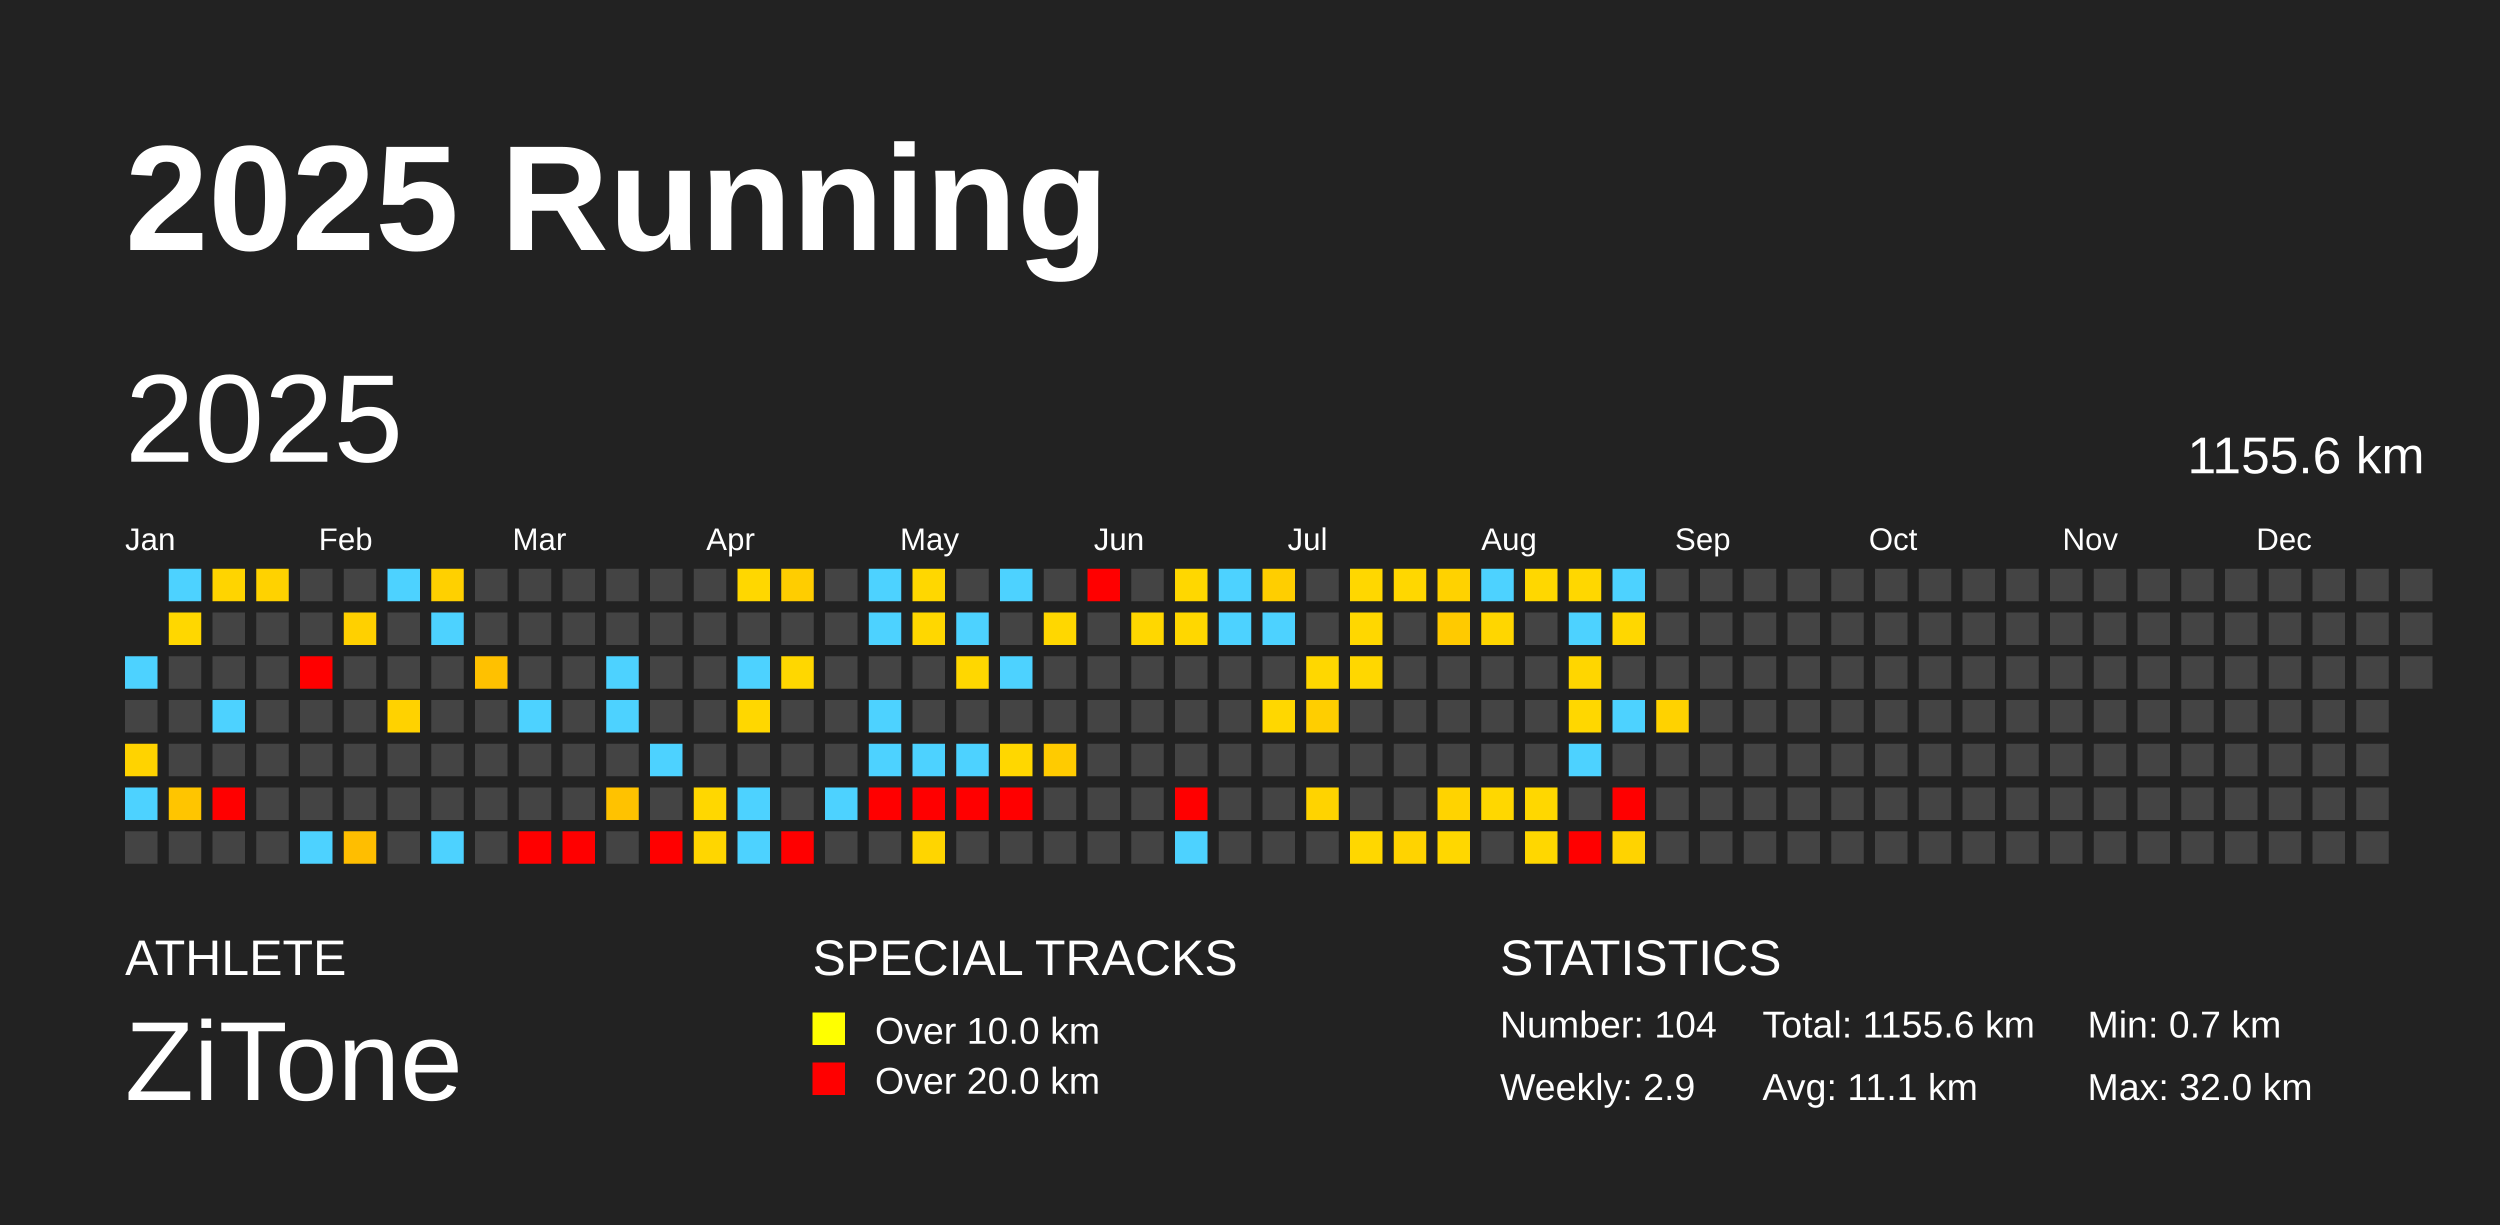
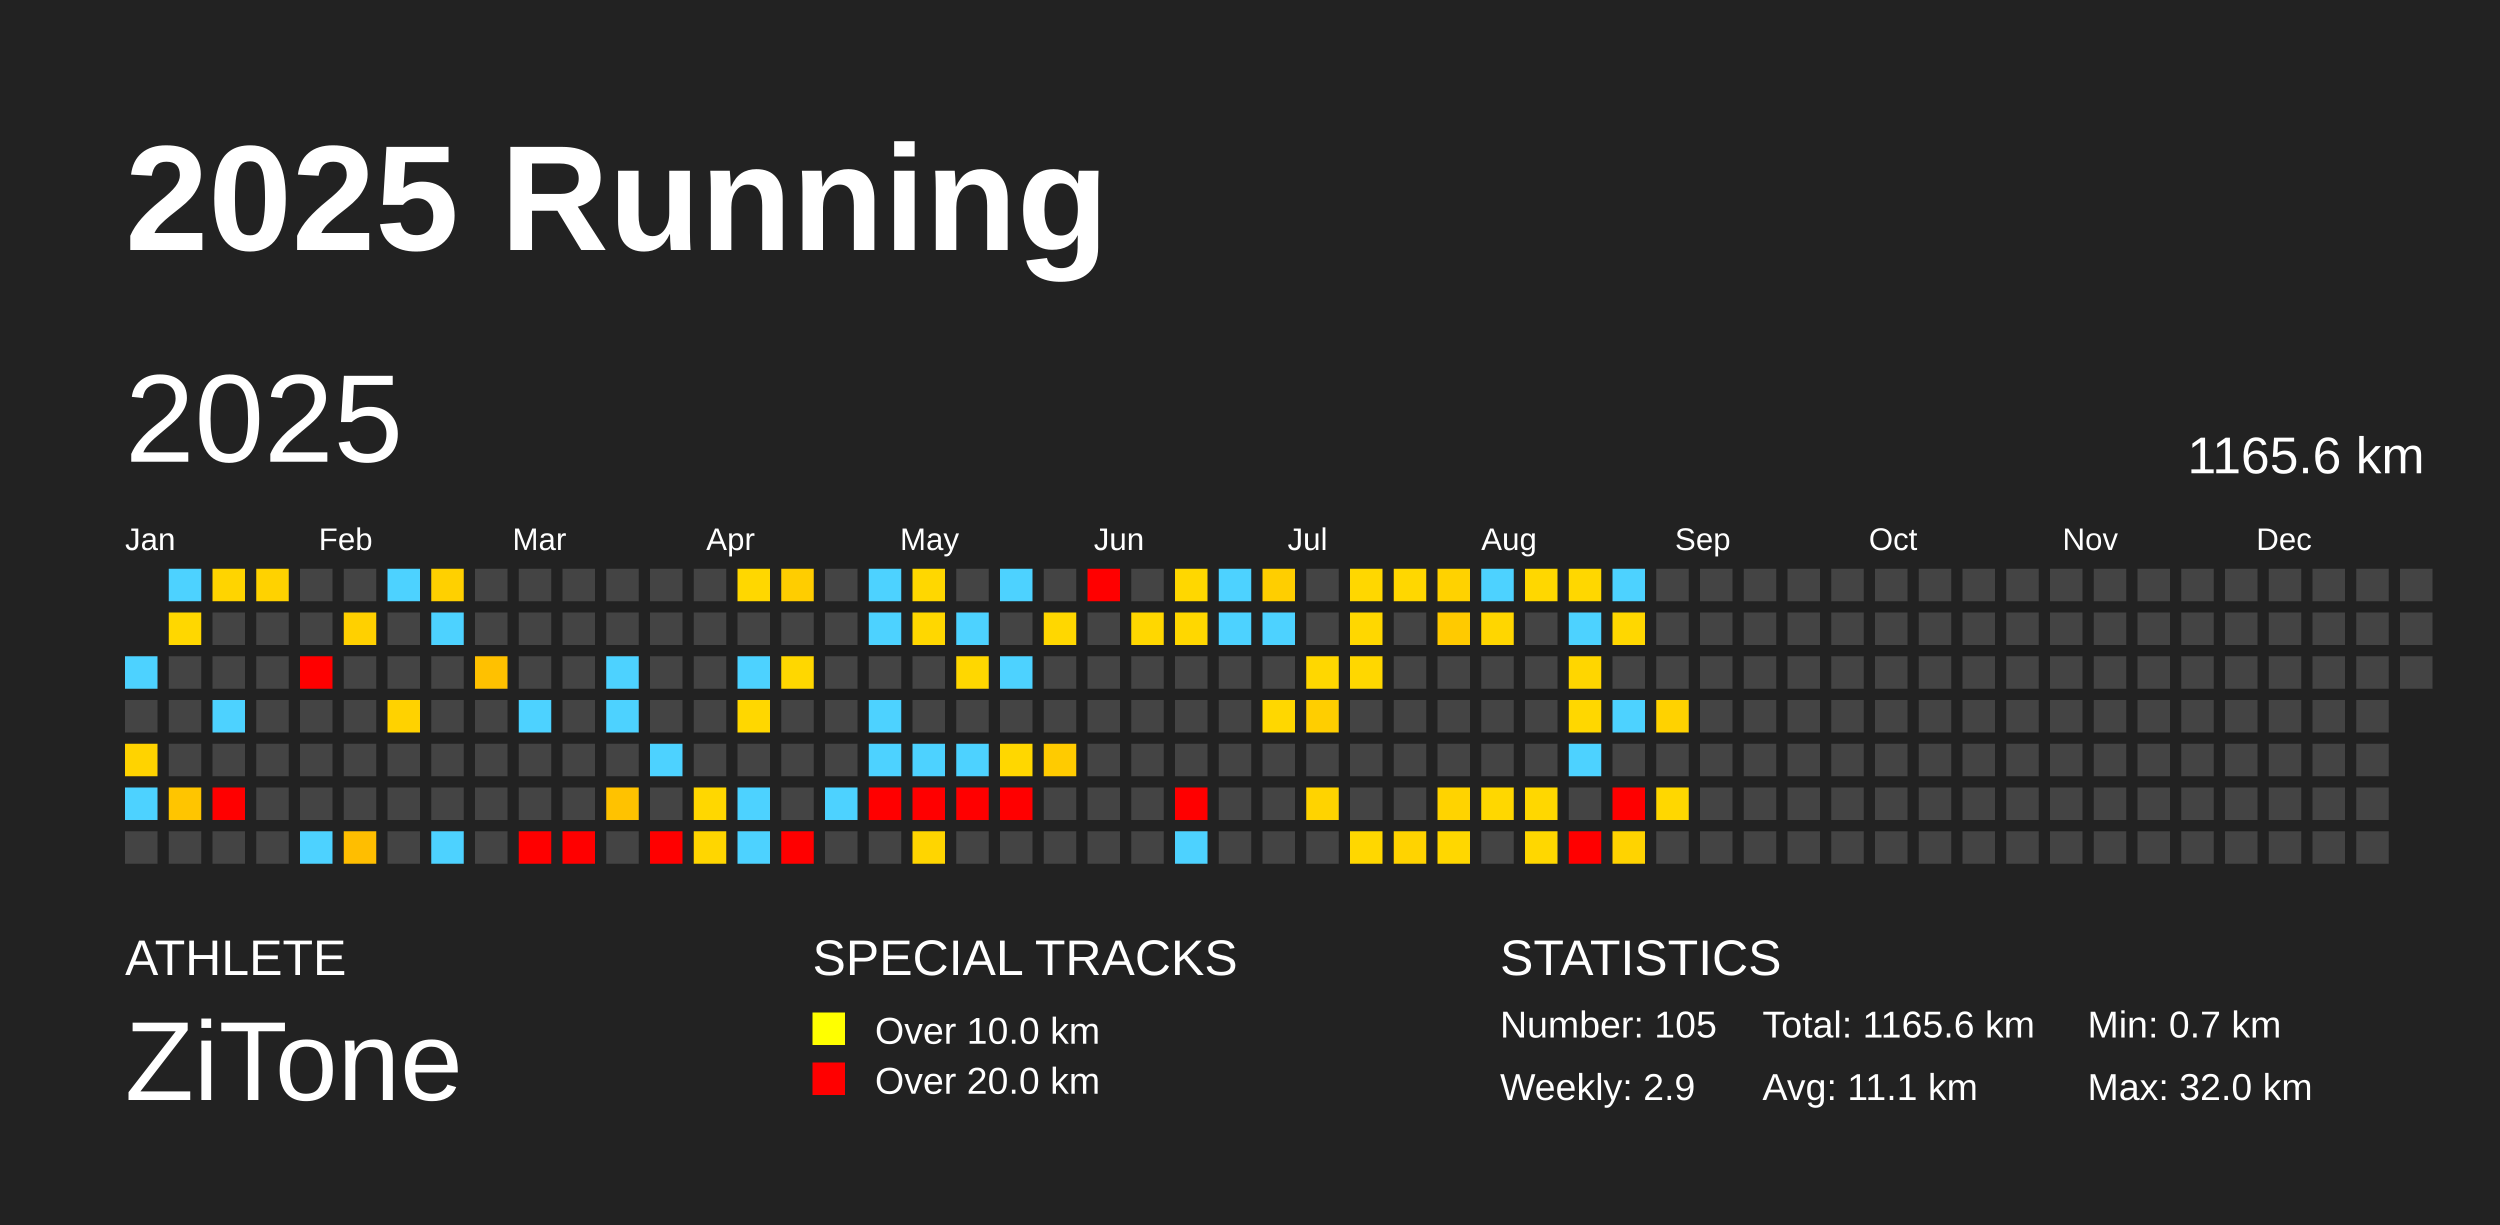
<svg xmlns="http://www.w3.org/2000/svg" baseProfile="full" height="98mm" version="1.1" viewBox="0,0,200,98" width="200mm">
  <defs />
  <rect fill="#222222" height="98" width="200" x="0" y="0" />
  <text fill="#FFFFFF" style="font-size:12px; font-family:Arial; font-weight:bold;" x="10" y="20">2025 Running</text>
  <text fill="#FFFFFF" style="font-size:4px; font-family:Arial" x="10" y="78">ATHLETE</text>
  <text fill="#FFFFFF" style="font-size:9px; font-family:Arial" x="10" y="88">ZiTone</text>
  <text fill="#FFFFFF" style="font-size:4px; font-family:Arial" x="65" y="78">SPECIAL TRACKS</text>
  <rect fill="yellow" height="2.6" width="2.6" x="65" y="81" />
  <text fill="#FFFFFF" style="font-size:3px; font-family:Arial" x="70" y="83.5">Over 10.0 km</text>
  <rect fill="red" height="2.6" width="2.6" x="65" y="85" />
  <text fill="#FFFFFF" style="font-size:3px; font-family:Arial" x="70" y="87.5">Over 20.0 km</text>
  <text fill="#FFFFFF" style="font-size:4px; font-family:Arial" x="120" y="78">STATISTICS</text>
-   <text fill="#FFFFFF" style="font-size:3px; font-family:Arial" x="120" y="83">Number: 104</text>
+   <text fill="#FFFFFF" style="font-size:3px; font-family:Arial" x="120" y="83">Number: 105</text>
  <text fill="#FFFFFF" style="font-size:3px; font-family:Arial" x="120" y="88">Weekly: 2.9</text>
-   <text fill="#FFFFFF" style="font-size:3px; font-family:Arial" x="141" y="83">Total: 1155.6 km</text>
+   <text fill="#FFFFFF" style="font-size:3px; font-family:Arial" x="141" y="83">Total: 1165.6 km</text>
  <text fill="#FFFFFF" style="font-size:3px; font-family:Arial" x="141" y="88">Avg: 11.1 km</text>
  <text fill="#FFFFFF" style="font-size:3px; font-family:Arial" x="167" y="83">Min: 0.7 km</text>
  <text fill="#FFFFFF" style="font-size:3px; font-family:Arial" x="167" y="88">Max: 32.0 km</text>
  <text dominant-baseline="hanging" fill="#FFFFFF" style="font-size:10.0px; font-family:Arial;" x="10" y="30">2025</text>
-   <text dominant-baseline="hanging" fill="#FFFFFF" style="font-size:4.125px; font-family:Arial;" x="175" y="35">1155.6 km</text>
+   <text dominant-baseline="hanging" fill="#FFFFFF" style="font-size:4.125px; font-family:Arial;" x="175" y="35">1165.6 km</text>
  <text fill="#FFFFFF" style="font-size:2.5px; font-family:Arial" x="10.0" y="44">Jan</text>
  <text fill="#FFFFFF" style="font-size:2.5px; font-family:Arial" x="25.5" y="44">Feb</text>
  <text fill="#FFFFFF" style="font-size:2.5px; font-family:Arial" x="41.0" y="44">Mar</text>
  <text fill="#FFFFFF" style="font-size:2.5px; font-family:Arial" x="56.5" y="44">Apr</text>
  <text fill="#FFFFFF" style="font-size:2.5px; font-family:Arial" x="72.0" y="44">May</text>
  <text fill="#FFFFFF" style="font-size:2.5px; font-family:Arial" x="87.5" y="44">Jun</text>
  <text fill="#FFFFFF" style="font-size:2.5px; font-family:Arial" x="103.0" y="44">Jul</text>
  <text fill="#FFFFFF" style="font-size:2.5px; font-family:Arial" x="118.5" y="44">Aug</text>
  <text fill="#FFFFFF" style="font-size:2.5px; font-family:Arial" x="134.0" y="44">Sep</text>
  <text fill="#FFFFFF" style="font-size:2.5px; font-family:Arial" x="149.5" y="44">Oct</text>
  <text fill="#FFFFFF" style="font-size:2.5px; font-family:Arial" x="165.0" y="44">Nov</text>
  <text fill="#FFFFFF" style="font-size:2.5px; font-family:Arial" x="180.5" y="44">Dec</text>
  <rect fill="#4dd2ff" height="2.6" width="2.6" x="10.0" y="52.5" />
  <rect fill="#444444" height="2.6" width="2.6" x="10.0" y="56.0" />
  <rect fill="#ffd300" height="2.6" width="2.6" x="10.0" y="59.5" />
  <rect fill="#4dd2ff" height="2.6" width="2.6" x="10.0" y="63.0" />
  <rect fill="#444444" height="2.6" width="2.6" x="10.0" y="66.5" />
  <rect fill="#4dd2ff" height="2.6" width="2.6" x="13.5" y="45.5" />
  <rect fill="#ffd700" height="2.6" width="2.6" x="13.5" y="49.0" />
  <rect fill="#444444" height="2.6" width="2.6" x="13.5" y="52.5" />
  <rect fill="#444444" height="2.6" width="2.6" x="13.5" y="56.0" />
  <rect fill="#444444" height="2.6" width="2.6" x="13.5" y="59.5" />
  <rect fill="#ffc500" height="2.6" width="2.6" x="13.5" y="63.0" />
  <rect fill="#444444" height="2.6" width="2.6" x="13.5" y="66.5" />
  <rect fill="#ffd400" height="2.6" width="2.6" x="17.0" y="45.5" />
  <rect fill="#444444" height="2.6" width="2.6" x="17.0" y="49.0" />
  <rect fill="#444444" height="2.6" width="2.6" x="17.0" y="52.5" />
  <rect fill="#4dd2ff" height="2.6" width="2.6" x="17.0" y="56.0" />
  <rect fill="#444444" height="2.6" width="2.6" x="17.0" y="59.5" />
  <rect fill="red" height="2.6" width="2.6" x="17.0" y="63.0" />
  <rect fill="#444444" height="2.6" width="2.6" x="17.0" y="66.5" />
  <rect fill="#ffd200" height="2.6" width="2.6" x="20.5" y="45.5" />
  <rect fill="#444444" height="2.6" width="2.6" x="20.5" y="49.0" />
  <rect fill="#444444" height="2.6" width="2.6" x="20.5" y="52.5" />
  <rect fill="#444444" height="2.6" width="2.6" x="20.5" y="56.0" />
  <rect fill="#444444" height="2.6" width="2.6" x="20.5" y="59.5" />
  <rect fill="#444444" height="2.6" width="2.6" x="20.5" y="63.0" />
  <rect fill="#444444" height="2.6" width="2.6" x="20.5" y="66.5" />
  <rect fill="#444444" height="2.6" width="2.6" x="24.0" y="45.5" />
  <rect fill="#444444" height="2.6" width="2.6" x="24.0" y="49.0" />
  <rect fill="red" height="2.6" width="2.6" x="24.0" y="52.5" />
  <rect fill="#444444" height="2.6" width="2.6" x="24.0" y="56.0" />
  <rect fill="#444444" height="2.6" width="2.6" x="24.0" y="59.5" />
  <rect fill="#444444" height="2.6" width="2.6" x="24.0" y="63.0" />
  <rect fill="#4dd2ff" height="2.6" width="2.6" x="24.0" y="66.5" />
  <rect fill="#444444" height="2.6" width="2.6" x="27.5" y="45.5" />
  <rect fill="#ffd000" height="2.6" width="2.6" x="27.5" y="49.0" />
  <rect fill="#444444" height="2.6" width="2.6" x="27.5" y="52.5" />
  <rect fill="#444444" height="2.6" width="2.6" x="27.5" y="56.0" />
  <rect fill="#444444" height="2.6" width="2.6" x="27.5" y="59.5" />
  <rect fill="#444444" height="2.6" width="2.6" x="27.5" y="63.0" />
  <rect fill="#ffbe00" height="2.6" width="2.6" x="27.5" y="66.5" />
  <rect fill="#4dd2ff" height="2.6" width="2.6" x="31.0" y="45.5" />
  <rect fill="#444444" height="2.6" width="2.6" x="31.0" y="49.0" />
  <rect fill="#444444" height="2.6" width="2.6" x="31.0" y="52.5" />
  <rect fill="#ffd200" height="2.6" width="2.6" x="31.0" y="56.0" />
  <rect fill="#444444" height="2.6" width="2.6" x="31.0" y="59.5" />
  <rect fill="#444444" height="2.6" width="2.6" x="31.0" y="63.0" />
  <rect fill="#444444" height="2.6" width="2.6" x="31.0" y="66.5" />
  <rect fill="#ffd000" height="2.6" width="2.6" x="34.5" y="45.5" />
  <rect fill="#4dd2ff" height="2.6" width="2.6" x="34.5" y="49.0" />
  <rect fill="#444444" height="2.6" width="2.6" x="34.5" y="52.5" />
  <rect fill="#444444" height="2.6" width="2.6" x="34.5" y="56.0" />
  <rect fill="#444444" height="2.6" width="2.6" x="34.5" y="59.5" />
  <rect fill="#444444" height="2.6" width="2.6" x="34.5" y="63.0" />
  <rect fill="#4dd2ff" height="2.6" width="2.6" x="34.5" y="66.5" />
  <rect fill="#444444" height="2.6" width="2.6" x="38.0" y="45.5" />
  <rect fill="#444444" height="2.6" width="2.6" x="38.0" y="49.0" />
  <rect fill="#ffc100" height="2.6" width="2.6" x="38.0" y="52.5" />
  <rect fill="#444444" height="2.6" width="2.6" x="38.0" y="56.0" />
  <rect fill="#444444" height="2.6" width="2.6" x="38.0" y="59.5" />
  <rect fill="#444444" height="2.6" width="2.6" x="38.0" y="63.0" />
  <rect fill="#444444" height="2.6" width="2.6" x="38.0" y="66.5" />
  <rect fill="#444444" height="2.6" width="2.6" x="41.5" y="45.5" />
  <rect fill="#444444" height="2.6" width="2.6" x="41.5" y="49.0" />
  <rect fill="#444444" height="2.6" width="2.6" x="41.5" y="52.5" />
  <rect fill="#4dd2ff" height="2.6" width="2.6" x="41.5" y="56.0" />
  <rect fill="#444444" height="2.6" width="2.6" x="41.5" y="59.5" />
  <rect fill="#444444" height="2.6" width="2.6" x="41.5" y="63.0" />
  <rect fill="red" height="2.6" width="2.6" x="41.5" y="66.5" />
  <rect fill="#444444" height="2.6" width="2.6" x="45.0" y="45.5" />
  <rect fill="#444444" height="2.6" width="2.6" x="45.0" y="49.0" />
  <rect fill="#444444" height="2.6" width="2.6" x="45.0" y="52.5" />
  <rect fill="#444444" height="2.6" width="2.6" x="45.0" y="56.0" />
  <rect fill="#444444" height="2.6" width="2.6" x="45.0" y="59.5" />
  <rect fill="#444444" height="2.6" width="2.6" x="45.0" y="63.0" />
  <rect fill="red" height="2.6" width="2.6" x="45.0" y="66.5" />
  <rect fill="#444444" height="2.6" width="2.6" x="48.5" y="45.5" />
  <rect fill="#444444" height="2.6" width="2.6" x="48.5" y="49.0" />
  <rect fill="#4dd2ff" height="2.6" width="2.6" x="48.5" y="52.5" />
  <rect fill="#4dd2ff" height="2.6" width="2.6" x="48.5" y="56.0" />
  <rect fill="#444444" height="2.6" width="2.6" x="48.5" y="59.5" />
  <rect fill="#ffc200" height="2.6" width="2.6" x="48.5" y="63.0" />
  <rect fill="#444444" height="2.6" width="2.6" x="48.5" y="66.5" />
  <rect fill="#444444" height="2.6" width="2.6" x="52.0" y="45.5" />
  <rect fill="#444444" height="2.6" width="2.6" x="52.0" y="49.0" />
  <rect fill="#444444" height="2.6" width="2.6" x="52.0" y="52.5" />
  <rect fill="#444444" height="2.6" width="2.6" x="52.0" y="56.0" />
  <rect fill="#4dd2ff" height="2.6" width="2.6" x="52.0" y="59.5" />
  <rect fill="#444444" height="2.6" width="2.6" x="52.0" y="63.0" />
  <rect fill="red" height="2.6" width="2.6" x="52.0" y="66.5" />
  <rect fill="#444444" height="2.6" width="2.6" x="55.5" y="45.5" />
  <rect fill="#444444" height="2.6" width="2.6" x="55.5" y="49.0" />
  <rect fill="#444444" height="2.6" width="2.6" x="55.5" y="52.5" />
  <rect fill="#444444" height="2.6" width="2.6" x="55.5" y="56.0" />
  <rect fill="#444444" height="2.6" width="2.6" x="55.5" y="59.5" />
  <rect fill="#ffd700" height="2.6" width="2.6" x="55.5" y="63.0" />
  <rect fill="#ffd600" height="2.6" width="2.6" x="55.5" y="66.5" />
  <rect fill="#ffd700" height="2.6" width="2.6" x="59.0" y="45.5" />
  <rect fill="#444444" height="2.6" width="2.6" x="59.0" y="49.0" />
  <rect fill="#4dd2ff" height="2.6" width="2.6" x="59.0" y="52.5" />
  <rect fill="#ffd700" height="2.6" width="2.6" x="59.0" y="56.0" />
  <rect fill="#444444" height="2.6" width="2.6" x="59.0" y="59.5" />
  <rect fill="#4dd2ff" height="2.6" width="2.6" x="59.0" y="63.0" />
  <rect fill="#4dd2ff" height="2.6" width="2.6" x="59.0" y="66.5" />
  <rect fill="#ffcd00" height="2.6" width="2.6" x="62.5" y="45.5" />
  <rect fill="#444444" height="2.6" width="2.6" x="62.5" y="49.0" />
  <rect fill="#ffd700" height="2.6" width="2.6" x="62.5" y="52.5" />
  <rect fill="#444444" height="2.6" width="2.6" x="62.5" y="56.0" />
  <rect fill="#444444" height="2.6" width="2.6" x="62.5" y="59.5" />
  <rect fill="#444444" height="2.6" width="2.6" x="62.5" y="63.0" />
  <rect fill="red" height="2.6" width="2.6" x="62.5" y="66.5" />
  <rect fill="#444444" height="2.6" width="2.6" x="66.0" y="45.5" />
  <rect fill="#444444" height="2.6" width="2.6" x="66.0" y="49.0" />
  <rect fill="#444444" height="2.6" width="2.6" x="66.0" y="52.5" />
  <rect fill="#444444" height="2.6" width="2.6" x="66.0" y="56.0" />
  <rect fill="#444444" height="2.6" width="2.6" x="66.0" y="59.5" />
  <rect fill="#4dd2ff" height="2.6" width="2.6" x="66.0" y="63.0" />
  <rect fill="#444444" height="2.6" width="2.6" x="66.0" y="66.5" />
  <rect fill="#4dd2ff" height="2.6" width="2.6" x="69.5" y="45.5" />
  <rect fill="#4dd2ff" height="2.6" width="2.6" x="69.5" y="49.0" />
  <rect fill="#444444" height="2.6" width="2.6" x="69.5" y="52.5" />
  <rect fill="#4dd2ff" height="2.6" width="2.6" x="69.5" y="56.0" />
  <rect fill="#4dd2ff" height="2.6" width="2.6" x="69.5" y="59.5" />
  <rect fill="red" height="2.6" width="2.6" x="69.5" y="63.0" />
  <rect fill="#444444" height="2.6" width="2.6" x="69.5" y="66.5" />
  <rect fill="#ffd700" height="2.6" width="2.6" x="73.0" y="45.5" />
  <rect fill="#ffd700" height="2.6" width="2.6" x="73.0" y="49.0" />
  <rect fill="#444444" height="2.6" width="2.6" x="73.0" y="52.5" />
  <rect fill="#444444" height="2.6" width="2.6" x="73.0" y="56.0" />
  <rect fill="#4dd2ff" height="2.6" width="2.6" x="73.0" y="59.5" />
  <rect fill="red" height="2.6" width="2.6" x="73.0" y="63.0" />
  <rect fill="#ffd500" height="2.6" width="2.6" x="73.0" y="66.5" />
  <rect fill="#444444" height="2.6" width="2.6" x="76.5" y="45.5" />
  <rect fill="#4dd2ff" height="2.6" width="2.6" x="76.5" y="49.0" />
  <rect fill="#ffd700" height="2.6" width="2.6" x="76.5" y="52.5" />
  <rect fill="#444444" height="2.6" width="2.6" x="76.5" y="56.0" />
  <rect fill="#4dd2ff" height="2.6" width="2.6" x="76.5" y="59.5" />
  <rect fill="red" height="2.6" width="2.6" x="76.5" y="63.0" />
  <rect fill="#444444" height="2.6" width="2.6" x="76.5" y="66.5" />
  <rect fill="#4dd2ff" height="2.6" width="2.6" x="80.0" y="45.5" />
  <rect fill="#444444" height="2.6" width="2.6" x="80.0" y="49.0" />
  <rect fill="#4dd2ff" height="2.6" width="2.6" x="80.0" y="52.5" />
  <rect fill="#444444" height="2.6" width="2.6" x="80.0" y="56.0" />
  <rect fill="#ffd700" height="2.6" width="2.6" x="80.0" y="59.5" />
  <rect fill="red" height="2.6" width="2.6" x="80.0" y="63.0" />
  <rect fill="#444444" height="2.6" width="2.6" x="80.0" y="66.5" />
  <rect fill="#444444" height="2.6" width="2.6" x="83.5" y="45.5" />
  <rect fill="#ffd700" height="2.6" width="2.6" x="83.5" y="49.0" />
  <rect fill="#444444" height="2.6" width="2.6" x="83.5" y="52.5" />
  <rect fill="#444444" height="2.6" width="2.6" x="83.5" y="56.0" />
  <rect fill="#ffcb00" height="2.6" width="2.6" x="83.5" y="59.5" />
  <rect fill="#444444" height="2.6" width="2.6" x="83.5" y="63.0" />
  <rect fill="#444444" height="2.6" width="2.6" x="83.5" y="66.5" />
  <rect fill="red" height="2.6" width="2.6" x="87.0" y="45.5" />
  <rect fill="#444444" height="2.6" width="2.6" x="87.0" y="49.0" />
  <rect fill="#444444" height="2.6" width="2.6" x="87.0" y="52.5" />
  <rect fill="#444444" height="2.6" width="2.6" x="87.0" y="56.0" />
  <rect fill="#444444" height="2.6" width="2.6" x="87.0" y="59.5" />
  <rect fill="#444444" height="2.6" width="2.6" x="87.0" y="63.0" />
  <rect fill="#444444" height="2.6" width="2.6" x="87.0" y="66.5" />
  <rect fill="#444444" height="2.6" width="2.6" x="90.5" y="45.5" />
  <rect fill="#ffd700" height="2.6" width="2.6" x="90.5" y="49.0" />
  <rect fill="#444444" height="2.6" width="2.6" x="90.5" y="52.5" />
  <rect fill="#444444" height="2.6" width="2.6" x="90.5" y="56.0" />
  <rect fill="#444444" height="2.6" width="2.6" x="90.5" y="59.5" />
  <rect fill="#444444" height="2.6" width="2.6" x="90.5" y="63.0" />
  <rect fill="#444444" height="2.6" width="2.6" x="90.5" y="66.5" />
  <rect fill="#ffd700" height="2.6" width="2.6" x="94.0" y="45.5" />
  <rect fill="#ffd700" height="2.6" width="2.6" x="94.0" y="49.0" />
  <rect fill="#444444" height="2.6" width="2.6" x="94.0" y="52.5" />
  <rect fill="#444444" height="2.6" width="2.6" x="94.0" y="56.0" />
  <rect fill="#444444" height="2.6" width="2.6" x="94.0" y="59.5" />
  <rect fill="red" height="2.6" width="2.6" x="94.0" y="63.0" />
  <rect fill="#4dd2ff" height="2.6" width="2.6" x="94.0" y="66.5" />
  <rect fill="#4dd2ff" height="2.6" width="2.6" x="97.5" y="45.5" />
  <rect fill="#4dd2ff" height="2.6" width="2.6" x="97.5" y="49.0" />
  <rect fill="#444444" height="2.6" width="2.6" x="97.5" y="52.5" />
  <rect fill="#444444" height="2.6" width="2.6" x="97.5" y="56.0" />
  <rect fill="#444444" height="2.6" width="2.6" x="97.5" y="59.5" />
  <rect fill="#444444" height="2.6" width="2.6" x="97.5" y="63.0" />
  <rect fill="#444444" height="2.6" width="2.6" x="97.5" y="66.5" />
  <rect fill="#ffce00" height="2.6" width="2.6" x="101.0" y="45.5" />
  <rect fill="#4dd2ff" height="2.6" width="2.6" x="101.0" y="49.0" />
  <rect fill="#444444" height="2.6" width="2.6" x="101.0" y="52.5" />
  <rect fill="#ffd700" height="2.6" width="2.6" x="101.0" y="56.0" />
  <rect fill="#444444" height="2.6" width="2.6" x="101.0" y="59.5" />
  <rect fill="#444444" height="2.6" width="2.6" x="101.0" y="63.0" />
  <rect fill="#444444" height="2.6" width="2.6" x="101.0" y="66.5" />
  <rect fill="#444444" height="2.6" width="2.6" x="104.5" y="45.5" />
  <rect fill="#444444" height="2.6" width="2.6" x="104.5" y="49.0" />
  <rect fill="#ffd700" height="2.6" width="2.6" x="104.5" y="52.5" />
  <rect fill="#ffce00" height="2.6" width="2.6" x="104.5" y="56.0" />
  <rect fill="#444444" height="2.6" width="2.6" x="104.5" y="59.5" />
  <rect fill="#ffd300" height="2.6" width="2.6" x="104.5" y="63.0" />
  <rect fill="#444444" height="2.6" width="2.6" x="104.5" y="66.5" />
  <rect fill="#ffd700" height="2.6" width="2.6" x="108.0" y="45.5" />
  <rect fill="#ffd700" height="2.6" width="2.6" x="108.0" y="49.0" />
  <rect fill="#ffd700" height="2.6" width="2.6" x="108.0" y="52.5" />
  <rect fill="#444444" height="2.6" width="2.6" x="108.0" y="56.0" />
  <rect fill="#444444" height="2.6" width="2.6" x="108.0" y="59.5" />
  <rect fill="#444444" height="2.6" width="2.6" x="108.0" y="63.0" />
  <rect fill="#ffd700" height="2.6" width="2.6" x="108.0" y="66.5" />
  <rect fill="#ffd700" height="2.6" width="2.6" x="111.5" y="45.5" />
  <rect fill="#444444" height="2.6" width="2.6" x="111.5" y="49.0" />
  <rect fill="#444444" height="2.6" width="2.6" x="111.5" y="52.5" />
  <rect fill="#444444" height="2.6" width="2.6" x="111.5" y="56.0" />
  <rect fill="#444444" height="2.6" width="2.6" x="111.5" y="59.5" />
  <rect fill="#444444" height="2.6" width="2.6" x="111.5" y="63.0" />
  <rect fill="#ffd300" height="2.6" width="2.6" x="111.5" y="66.5" />
  <rect fill="#ffd200" height="2.6" width="2.6" x="115.0" y="45.5" />
  <rect fill="#ffca00" height="2.6" width="2.6" x="115.0" y="49.0" />
  <rect fill="#444444" height="2.6" width="2.6" x="115.0" y="52.5" />
  <rect fill="#444444" height="2.6" width="2.6" x="115.0" y="56.0" />
  <rect fill="#444444" height="2.6" width="2.6" x="115.0" y="59.5" />
  <rect fill="#ffd300" height="2.6" width="2.6" x="115.0" y="63.0" />
  <rect fill="#ffd700" height="2.6" width="2.6" x="115.0" y="66.5" />
  <rect fill="#4dd2ff" height="2.6" width="2.6" x="118.5" y="45.5" />
  <rect fill="#ffd600" height="2.6" width="2.6" x="118.5" y="49.0" />
  <rect fill="#444444" height="2.6" width="2.6" x="118.5" y="52.5" />
  <rect fill="#444444" height="2.6" width="2.6" x="118.5" y="56.0" />
  <rect fill="#444444" height="2.6" width="2.6" x="118.5" y="59.5" />
  <rect fill="#ffd700" height="2.6" width="2.6" x="118.5" y="63.0" />
  <rect fill="#444444" height="2.6" width="2.6" x="118.5" y="66.5" />
  <rect fill="#ffd700" height="2.6" width="2.6" x="122.0" y="45.5" />
  <rect fill="#444444" height="2.6" width="2.6" x="122.0" y="49.0" />
  <rect fill="#444444" height="2.6" width="2.6" x="122.0" y="52.5" />
  <rect fill="#444444" height="2.6" width="2.6" x="122.0" y="56.0" />
  <rect fill="#444444" height="2.6" width="2.6" x="122.0" y="59.5" />
  <rect fill="#ffd700" height="2.6" width="2.6" x="122.0" y="63.0" />
  <rect fill="#ffd700" height="2.6" width="2.6" x="122.0" y="66.5" />
  <rect fill="#ffd700" height="2.6" width="2.6" x="125.5" y="45.5" />
  <rect fill="#4dd2ff" height="2.6" width="2.6" x="125.5" y="49.0" />
  <rect fill="#ffd600" height="2.6" width="2.6" x="125.5" y="52.5" />
  <rect fill="#ffd700" height="2.6" width="2.6" x="125.5" y="56.0" />
  <rect fill="#4dd2ff" height="2.6" width="2.6" x="125.5" y="59.5" />
  <rect fill="#444444" height="2.6" width="2.6" x="125.5" y="63.0" />
  <rect fill="red" height="2.6" width="2.6" x="125.5" y="66.5" />
  <rect fill="#4dd2ff" height="2.6" width="2.6" x="129.0" y="45.5" />
  <rect fill="#ffd700" height="2.6" width="2.6" x="129.0" y="49.0" />
  <rect fill="#444444" height="2.6" width="2.6" x="129.0" y="52.5" />
  <rect fill="#4dd2ff" height="2.6" width="2.6" x="129.0" y="56.0" />
  <rect fill="#444444" height="2.6" width="2.6" x="129.0" y="59.5" />
  <rect fill="red" height="2.6" width="2.6" x="129.0" y="63.0" />
  <rect fill="#ffd300" height="2.6" width="2.6" x="129.0" y="66.5" />
  <rect fill="#444444" height="2.6" width="2.6" x="132.5" y="45.5" />
  <rect fill="#444444" height="2.6" width="2.6" x="132.5" y="49.0" />
  <rect fill="#444444" height="2.6" width="2.6" x="132.5" y="52.5" />
  <rect fill="#ffd200" height="2.6" width="2.6" x="132.5" y="56.0" />
  <rect fill="#444444" height="2.6" width="2.6" x="132.5" y="59.5" />
-   <rect fill="#444444" height="2.6" width="2.6" x="132.5" y="63.0" />
+   <rect fill="#ffd700" height="2.6" width="2.6" x="132.5" y="63.0" />
  <rect fill="#444444" height="2.6" width="2.6" x="132.5" y="66.5" />
  <rect fill="#444444" height="2.6" width="2.6" x="136.0" y="45.5" />
  <rect fill="#444444" height="2.6" width="2.6" x="136.0" y="49.0" />
  <rect fill="#444444" height="2.6" width="2.6" x="136.0" y="52.5" />
  <rect fill="#444444" height="2.6" width="2.6" x="136.0" y="56.0" />
  <rect fill="#444444" height="2.6" width="2.6" x="136.0" y="59.5" />
  <rect fill="#444444" height="2.6" width="2.6" x="136.0" y="63.0" />
  <rect fill="#444444" height="2.6" width="2.6" x="136.0" y="66.5" />
  <rect fill="#444444" height="2.6" width="2.6" x="139.5" y="45.5" />
  <rect fill="#444444" height="2.6" width="2.6" x="139.5" y="49.0" />
  <rect fill="#444444" height="2.6" width="2.6" x="139.5" y="52.5" />
  <rect fill="#444444" height="2.6" width="2.6" x="139.5" y="56.0" />
  <rect fill="#444444" height="2.6" width="2.6" x="139.5" y="59.5" />
  <rect fill="#444444" height="2.6" width="2.6" x="139.5" y="63.0" />
  <rect fill="#444444" height="2.6" width="2.6" x="139.5" y="66.5" />
  <rect fill="#444444" height="2.6" width="2.6" x="143.0" y="45.5" />
  <rect fill="#444444" height="2.6" width="2.6" x="143.0" y="49.0" />
  <rect fill="#444444" height="2.6" width="2.6" x="143.0" y="52.5" />
  <rect fill="#444444" height="2.6" width="2.6" x="143.0" y="56.0" />
  <rect fill="#444444" height="2.6" width="2.6" x="143.0" y="59.5" />
  <rect fill="#444444" height="2.6" width="2.6" x="143.0" y="63.0" />
  <rect fill="#444444" height="2.6" width="2.6" x="143.0" y="66.5" />
  <rect fill="#444444" height="2.6" width="2.6" x="146.5" y="45.5" />
  <rect fill="#444444" height="2.6" width="2.6" x="146.5" y="49.0" />
  <rect fill="#444444" height="2.6" width="2.6" x="146.5" y="52.5" />
  <rect fill="#444444" height="2.6" width="2.6" x="146.5" y="56.0" />
  <rect fill="#444444" height="2.6" width="2.6" x="146.5" y="59.5" />
  <rect fill="#444444" height="2.6" width="2.6" x="146.5" y="63.0" />
  <rect fill="#444444" height="2.6" width="2.6" x="146.5" y="66.5" />
  <rect fill="#444444" height="2.6" width="2.6" x="150.0" y="45.5" />
  <rect fill="#444444" height="2.6" width="2.6" x="150.0" y="49.0" />
  <rect fill="#444444" height="2.6" width="2.6" x="150.0" y="52.5" />
  <rect fill="#444444" height="2.6" width="2.6" x="150.0" y="56.0" />
  <rect fill="#444444" height="2.6" width="2.6" x="150.0" y="59.5" />
  <rect fill="#444444" height="2.6" width="2.6" x="150.0" y="63.0" />
  <rect fill="#444444" height="2.6" width="2.6" x="150.0" y="66.5" />
  <rect fill="#444444" height="2.6" width="2.6" x="153.5" y="45.5" />
  <rect fill="#444444" height="2.6" width="2.6" x="153.5" y="49.0" />
  <rect fill="#444444" height="2.6" width="2.6" x="153.5" y="52.5" />
  <rect fill="#444444" height="2.6" width="2.6" x="153.5" y="56.0" />
  <rect fill="#444444" height="2.6" width="2.6" x="153.5" y="59.5" />
  <rect fill="#444444" height="2.6" width="2.6" x="153.5" y="63.0" />
  <rect fill="#444444" height="2.6" width="2.6" x="153.5" y="66.5" />
  <rect fill="#444444" height="2.6" width="2.6" x="157.0" y="45.5" />
  <rect fill="#444444" height="2.6" width="2.6" x="157.0" y="49.0" />
  <rect fill="#444444" height="2.6" width="2.6" x="157.0" y="52.5" />
  <rect fill="#444444" height="2.6" width="2.6" x="157.0" y="56.0" />
  <rect fill="#444444" height="2.6" width="2.6" x="157.0" y="59.5" />
  <rect fill="#444444" height="2.6" width="2.6" x="157.0" y="63.0" />
  <rect fill="#444444" height="2.6" width="2.6" x="157.0" y="66.5" />
  <rect fill="#444444" height="2.6" width="2.6" x="160.5" y="45.5" />
  <rect fill="#444444" height="2.6" width="2.6" x="160.5" y="49.0" />
  <rect fill="#444444" height="2.6" width="2.6" x="160.5" y="52.5" />
  <rect fill="#444444" height="2.6" width="2.6" x="160.5" y="56.0" />
  <rect fill="#444444" height="2.6" width="2.6" x="160.5" y="59.5" />
  <rect fill="#444444" height="2.6" width="2.6" x="160.5" y="63.0" />
  <rect fill="#444444" height="2.6" width="2.6" x="160.5" y="66.5" />
  <rect fill="#444444" height="2.6" width="2.6" x="164.0" y="45.5" />
  <rect fill="#444444" height="2.6" width="2.6" x="164.0" y="49.0" />
  <rect fill="#444444" height="2.6" width="2.6" x="164.0" y="52.5" />
  <rect fill="#444444" height="2.6" width="2.6" x="164.0" y="56.0" />
  <rect fill="#444444" height="2.6" width="2.6" x="164.0" y="59.5" />
  <rect fill="#444444" height="2.6" width="2.6" x="164.0" y="63.0" />
  <rect fill="#444444" height="2.6" width="2.6" x="164.0" y="66.5" />
  <rect fill="#444444" height="2.6" width="2.6" x="167.5" y="45.5" />
  <rect fill="#444444" height="2.6" width="2.6" x="167.5" y="49.0" />
  <rect fill="#444444" height="2.6" width="2.6" x="167.5" y="52.5" />
  <rect fill="#444444" height="2.6" width="2.6" x="167.5" y="56.0" />
  <rect fill="#444444" height="2.6" width="2.6" x="167.5" y="59.5" />
  <rect fill="#444444" height="2.6" width="2.6" x="167.5" y="63.0" />
  <rect fill="#444444" height="2.6" width="2.6" x="167.5" y="66.5" />
  <rect fill="#444444" height="2.6" width="2.6" x="171.0" y="45.5" />
  <rect fill="#444444" height="2.6" width="2.6" x="171.0" y="49.0" />
  <rect fill="#444444" height="2.6" width="2.6" x="171.0" y="52.5" />
  <rect fill="#444444" height="2.6" width="2.6" x="171.0" y="56.0" />
  <rect fill="#444444" height="2.6" width="2.6" x="171.0" y="59.5" />
  <rect fill="#444444" height="2.6" width="2.6" x="171.0" y="63.0" />
  <rect fill="#444444" height="2.6" width="2.6" x="171.0" y="66.5" />
  <rect fill="#444444" height="2.6" width="2.6" x="174.5" y="45.5" />
  <rect fill="#444444" height="2.6" width="2.6" x="174.5" y="49.0" />
  <rect fill="#444444" height="2.6" width="2.6" x="174.5" y="52.5" />
  <rect fill="#444444" height="2.6" width="2.6" x="174.5" y="56.0" />
  <rect fill="#444444" height="2.6" width="2.6" x="174.5" y="59.5" />
  <rect fill="#444444" height="2.6" width="2.6" x="174.5" y="63.0" />
  <rect fill="#444444" height="2.6" width="2.6" x="174.5" y="66.5" />
  <rect fill="#444444" height="2.6" width="2.6" x="178.0" y="45.5" />
  <rect fill="#444444" height="2.6" width="2.6" x="178.0" y="49.0" />
  <rect fill="#444444" height="2.6" width="2.6" x="178.0" y="52.5" />
  <rect fill="#444444" height="2.6" width="2.6" x="178.0" y="56.0" />
  <rect fill="#444444" height="2.6" width="2.6" x="178.0" y="59.5" />
  <rect fill="#444444" height="2.6" width="2.6" x="178.0" y="63.0" />
  <rect fill="#444444" height="2.6" width="2.6" x="178.0" y="66.5" />
  <rect fill="#444444" height="2.6" width="2.6" x="181.5" y="45.5" />
  <rect fill="#444444" height="2.6" width="2.6" x="181.5" y="49.0" />
  <rect fill="#444444" height="2.6" width="2.6" x="181.5" y="52.5" />
  <rect fill="#444444" height="2.6" width="2.6" x="181.5" y="56.0" />
  <rect fill="#444444" height="2.6" width="2.6" x="181.5" y="59.5" />
  <rect fill="#444444" height="2.6" width="2.6" x="181.5" y="63.0" />
  <rect fill="#444444" height="2.6" width="2.6" x="181.5" y="66.5" />
  <rect fill="#444444" height="2.6" width="2.6" x="185.0" y="45.5" />
  <rect fill="#444444" height="2.6" width="2.6" x="185.0" y="49.0" />
  <rect fill="#444444" height="2.6" width="2.6" x="185.0" y="52.5" />
  <rect fill="#444444" height="2.6" width="2.6" x="185.0" y="56.0" />
  <rect fill="#444444" height="2.6" width="2.6" x="185.0" y="59.5" />
  <rect fill="#444444" height="2.6" width="2.6" x="185.0" y="63.0" />
  <rect fill="#444444" height="2.6" width="2.6" x="185.0" y="66.5" />
  <rect fill="#444444" height="2.6" width="2.6" x="188.5" y="45.5" />
  <rect fill="#444444" height="2.6" width="2.6" x="188.5" y="49.0" />
  <rect fill="#444444" height="2.6" width="2.6" x="188.5" y="52.5" />
  <rect fill="#444444" height="2.6" width="2.6" x="188.5" y="56.0" />
  <rect fill="#444444" height="2.6" width="2.6" x="188.5" y="59.5" />
  <rect fill="#444444" height="2.6" width="2.6" x="188.5" y="63.0" />
  <rect fill="#444444" height="2.6" width="2.6" x="188.5" y="66.5" />
  <rect fill="#444444" height="2.6" width="2.6" x="192.0" y="45.5" />
  <rect fill="#444444" height="2.6" width="2.6" x="192.0" y="49.0" />
  <rect fill="#444444" height="2.6" width="2.6" x="192.0" y="52.5" />
</svg>
